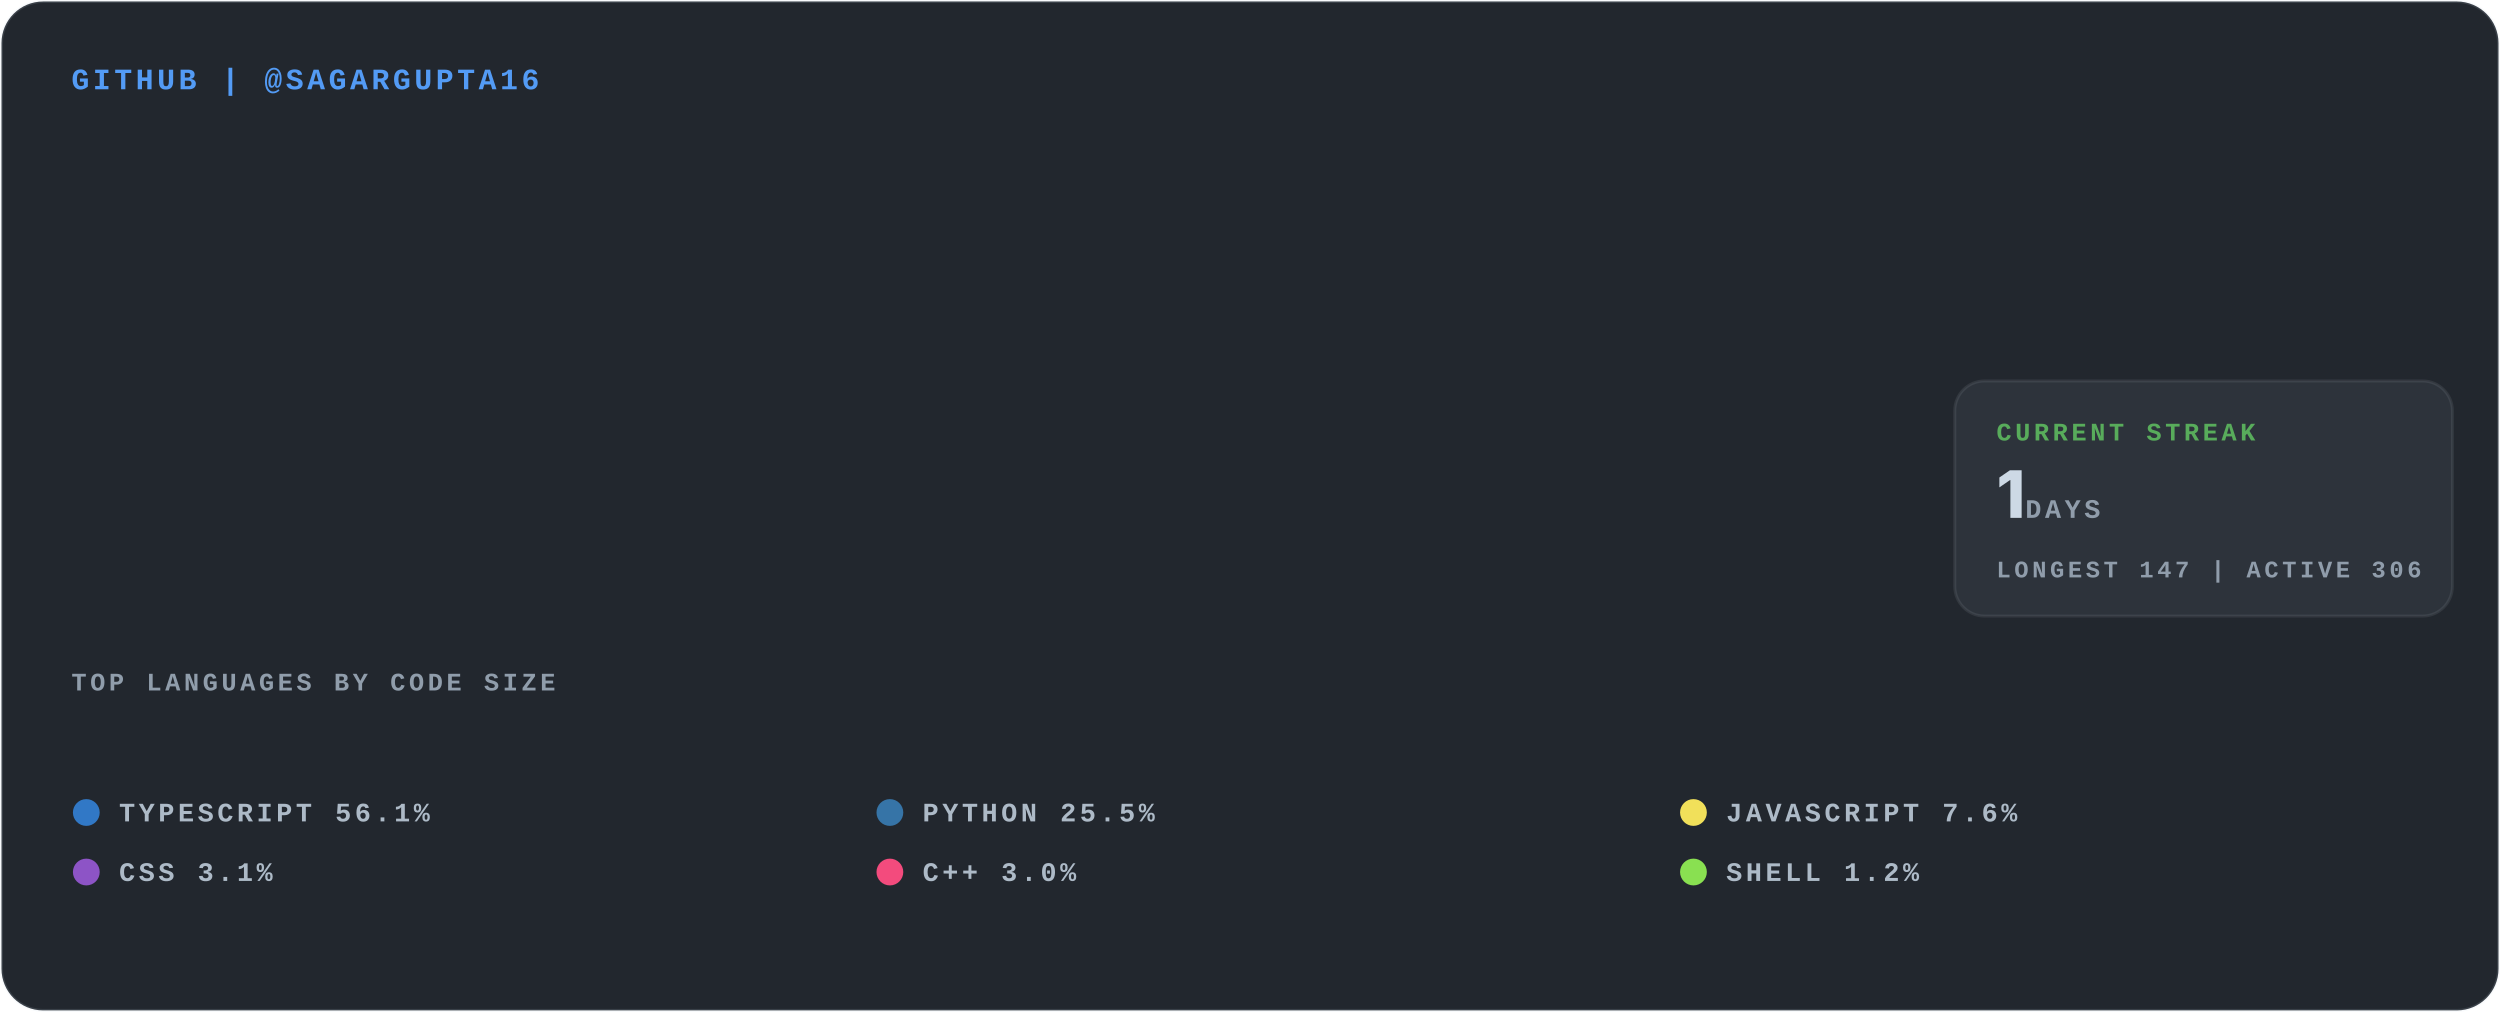
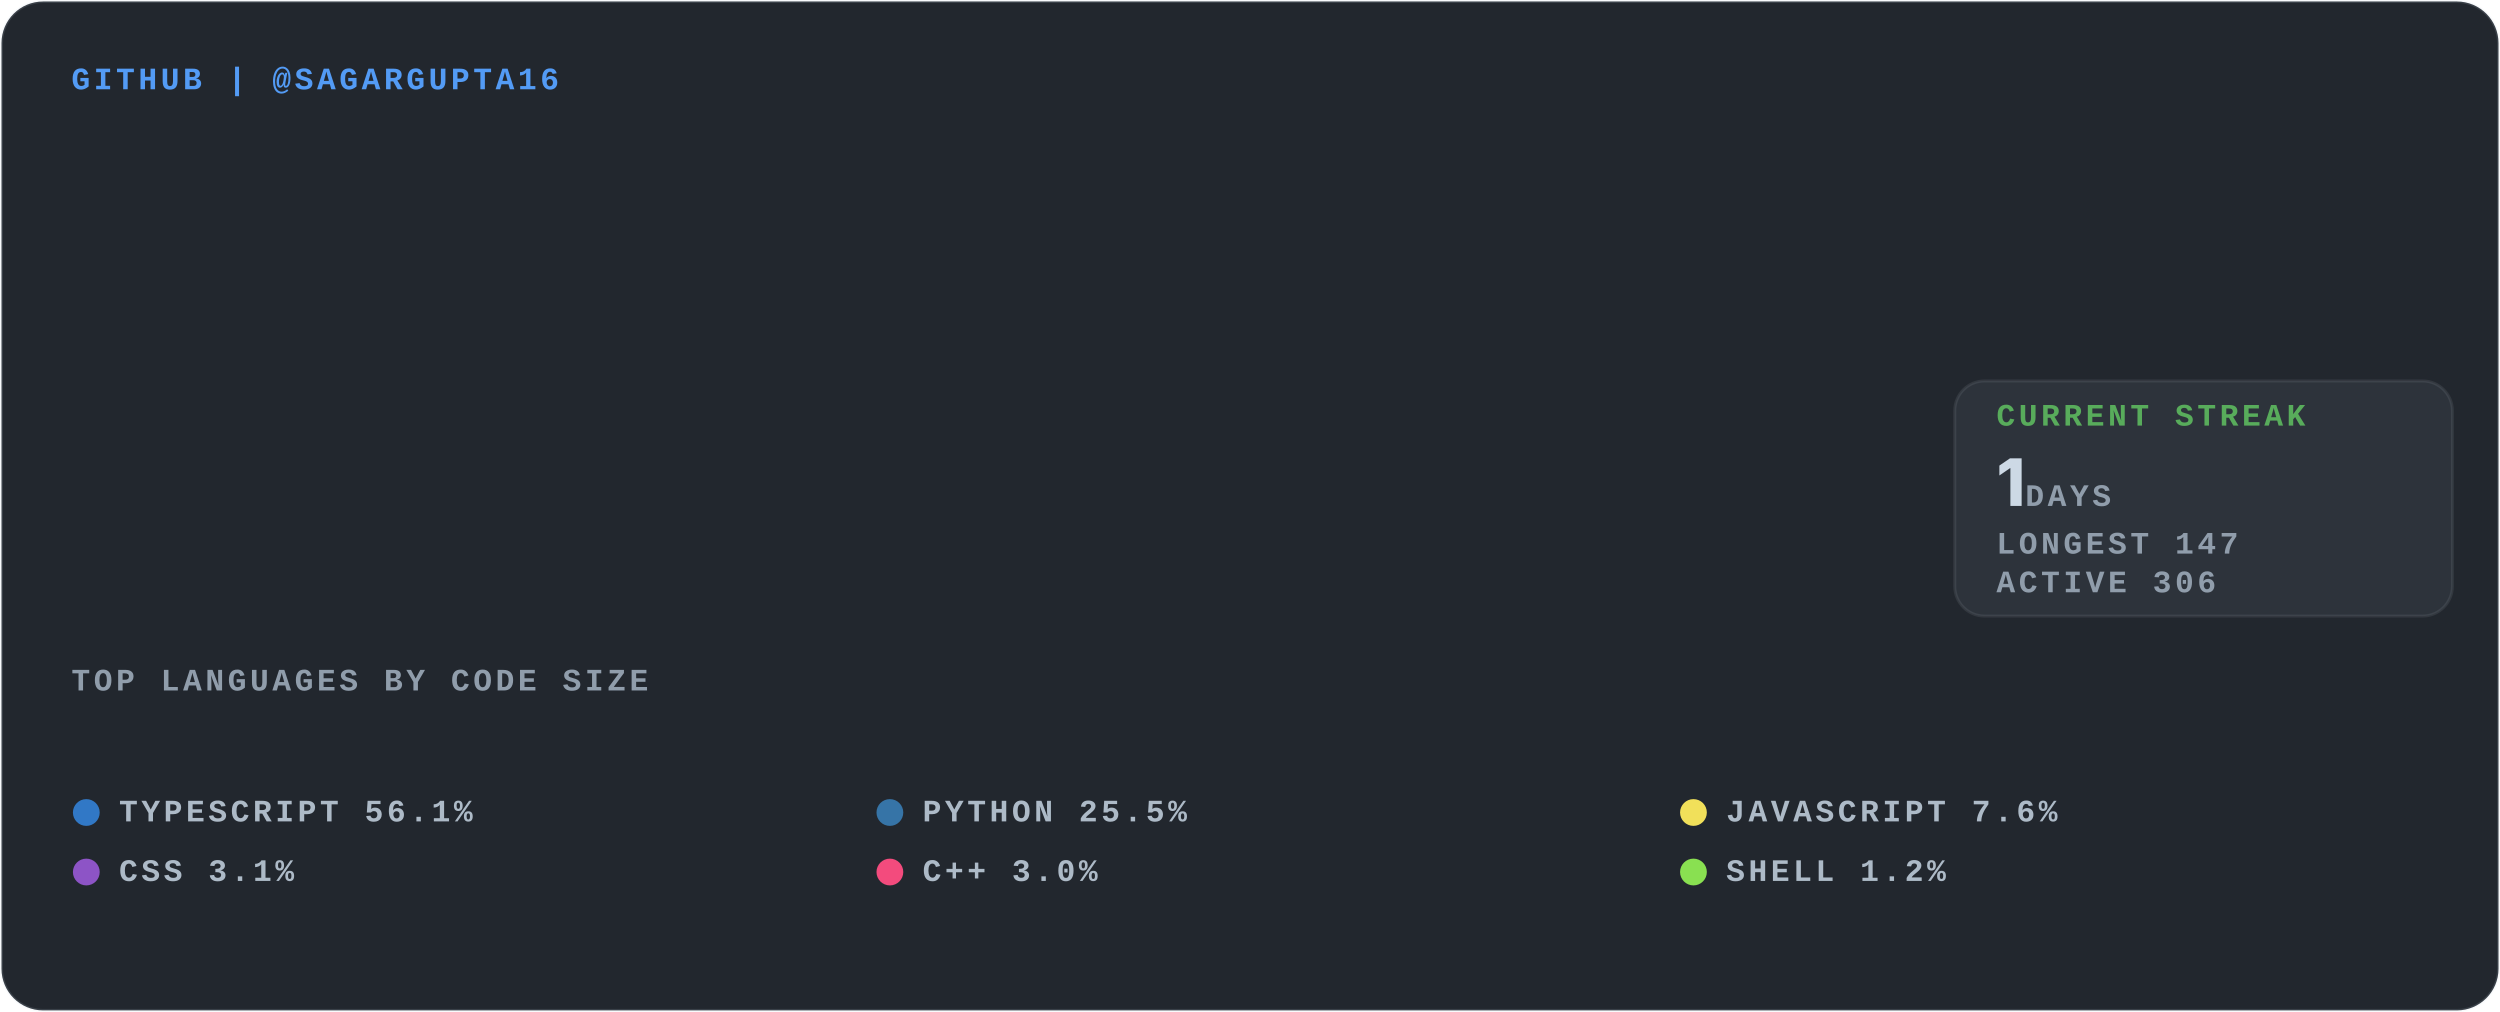
<svg xmlns="http://www.w3.org/2000/svg" width="840" height="340" viewBox="0 0 840 340" role="img" aria-label="GitHub stats for @Sagargupta16: 8016 contributions last year, 1 day streak, 300 stars">
  <style>.m{font-family:'JetBrains Mono','SFMono-Regular',Consolas,'Liberation Mono',Menlo,monospace;font-weight:700;letter-spacing:1.2px}.v{font-family:'Segoe UI',Inter,-apple-system,BlinkMacSystemFont,Helvetica,Arial,sans-serif;font-weight:800}.c{opacity:0;animation:in .5s ease forwards}@keyframes in{to{opacity:1}}.w0{animation-delay:0.40s}.w1{animation-delay:0.43s}.w2{animation-delay:0.46s}.w3{animation-delay:0.49s}.w4{animation-delay:0.52s}.w5{animation-delay:0.55s}.w6{animation-delay:0.58s}.w7{animation-delay:0.61s}.w8{animation-delay:0.64s}.w9{animation-delay:0.67s}.w10{animation-delay:0.70s}.w11{animation-delay:0.73s}.w12{animation-delay:0.76s}.w13{animation-delay:0.79s}.w14{animation-delay:0.82s}.w15{animation-delay:0.85s}.w16{animation-delay:0.88s}.w17{animation-delay:0.91s}.w18{animation-delay:0.94s}.w19{animation-delay:0.97s}.w20{animation-delay:1.00s}.w21{animation-delay:1.03s}.w22{animation-delay:1.06s}.w23{animation-delay:1.09s}.w24{animation-delay:1.12s}.w25{animation-delay:1.15s}.w26{animation-delay:1.18s}.w27{animation-delay:1.21s}.w28{animation-delay:1.24s}.w29{animation-delay:1.27s}.w30{animation-delay:1.30s}.w31{animation-delay:1.33s}.w32{animation-delay:1.36s}.w33{animation-delay:1.39s}.w34{animation-delay:1.42s}.w35{animation-delay:1.45s}.w36{animation-delay:1.48s}.w37{animation-delay:1.51s}.w38{animation-delay:1.54s}.w39{animation-delay:1.57s}.w40{animation-delay:1.60s}.w41{animation-delay:1.63s}.w42{animation-delay:1.66s}.w43{animation-delay:1.69s}.w44{animation-delay:1.72s}.w45{animation-delay:1.75s}.w46{animation-delay:1.78s}.w47{animation-delay:1.81s}.w48{animation-delay:1.84s}.w49{animation-delay:1.87s}.w50{animation-delay:1.90s}.w51{animation-delay:1.93s}.w52{animation-delay:1.96s}.grow{transform:scaleX(0);transform-origin:left;transform-box:fill-box;animation:grow 1.2s .5s ease forwards}@keyframes grow{to{transform:scaleX(1)}}</style>
  <rect x="0.5" y="0.5" width="839" height="339" rx="14" fill="#22272e" stroke="rgba(205,217,229,0.14)" />
-   <text class="m" x="24" y="30" fill="#539bf5" font-size="10">GITHUB | @SAGARGUPTA16</text>
+   <text class="m" x="24" y="30" fill="#539bf5" font-size="10.5">GITHUB | @SAGARGUPTA16</text>
  <g opacity="0">
    <animate attributeName="opacity" to="1" begin="0.1s" dur="0.4s" fill="freeze" />
    <rect x="16.0" y="44" width="153.6" height="64" rx="10" fill="#2d333b" stroke="rgba(205,217,229,0.1)" />
    <text class="v" x="30.0" y="76" fill="#cdd9e5" font-size="22">8,016</text>
-     <text class="m" x="30.0" y="95" fill="#909dab" font-size="8">CONTRIBUTIONS, LAST YEAR</text>
+     <text class="m" x="30.0" y="96" fill="#909dab" font-size="10.5">CONTRIBUTIONS</text>
  </g>
  <g opacity="0">
    <animate attributeName="opacity" to="1" begin="0.2s" dur="0.4s" fill="freeze" />
    <rect x="179.6" y="44" width="153.6" height="64" rx="10" fill="#2d333b" stroke="rgba(205,217,229,0.1)" />
    <text class="v" x="193.6" y="76" fill="#cdd9e5" font-size="22">5,747</text>
-     <text class="m" x="193.6" y="95" fill="#909dab" font-size="8">COMMITS</text>
+     <text class="m" x="193.6" y="96" fill="#909dab" font-size="10.5">COMMITS</text>
  </g>
  <g opacity="0">
    <animate attributeName="opacity" to="1" begin="0.3s" dur="0.4s" fill="freeze" />
    <rect x="343.2" y="44" width="153.6" height="64" rx="10" fill="#2d333b" stroke="rgba(205,217,229,0.1)" />
    <text class="v" x="357.2" y="76" fill="#cdd9e5" font-size="22">1,729</text>
-     <text class="m" x="357.2" y="95" fill="#909dab" font-size="8">PULL REQUESTS</text>
+     <text class="m" x="357.2" y="96" fill="#909dab" font-size="10.5">PULL REQUESTS</text>
  </g>
  <g opacity="0">
    <animate attributeName="opacity" to="1" begin="0.4s" dur="0.4s" fill="freeze" />
    <rect x="506.8" y="44" width="153.6" height="64" rx="10" fill="#2d333b" stroke="rgba(205,217,229,0.1)" />
    <text class="v" x="520.8" y="76" fill="#cdd9e5" font-size="22">300</text>
-     <text class="m" x="520.8" y="95" fill="#909dab" font-size="8">STARS EARNED</text>
+     <text class="m" x="520.8" y="96" fill="#909dab" font-size="10.5">STARS EARNED</text>
  </g>
  <g opacity="0">
    <animate attributeName="opacity" to="1" begin="0.5s" dur="0.4s" fill="freeze" />
    <rect x="670.4" y="44" width="153.6" height="64" rx="10" fill="#2d333b" stroke="rgba(205,217,229,0.1)" />
    <text class="v" x="684.4" y="76" fill="#cdd9e5" font-size="22">111</text>
-     <text class="m" x="684.4" y="95" fill="#909dab" font-size="8">FOLLOWERS</text>
+     <text class="m" x="684.4" y="96" fill="#909dab" font-size="10.5">FOLLOWERS</text>
  </g>
  <rect class="c w0" x="24.0" y="128.0" width="9" height="9" rx="2" fill="#307ddc" />
  <rect class="c w0" x="24.0" y="139.6" width="9" height="9" rx="2" fill="#428ce9" />
  <rect class="c w0" x="24.0" y="151.2" width="9" height="9" rx="2" fill="#539bf5" />
  <rect class="c w0" x="24.0" y="162.8" width="9" height="9" rx="2" fill="#307ddc" />
  <rect class="c w0" x="24.0" y="174.4" width="9" height="9" rx="2" fill="#428ce9" />
  <rect class="c w0" x="24.0" y="186.0" width="9" height="9" rx="2" fill="#1f6ed0" />
  <rect class="c w0" x="24.0" y="197.6" width="9" height="9" rx="2" fill="#428ce9" />
  <rect class="c w1" x="35.6" y="128.0" width="9" height="9" rx="2" fill="#1f6ed0" />
  <rect class="c w1" x="35.6" y="139.6" width="9" height="9" rx="2" fill="#307ddc" />
  <rect class="c w1" x="35.6" y="151.2" width="9" height="9" rx="2" fill="#539bf5" />
  <rect class="c w1" x="35.6" y="162.8" width="9" height="9" rx="2" fill="#428ce9" />
  <rect class="c w1" x="35.6" y="174.4" width="9" height="9" rx="2" fill="#1f6ed0" />
  <rect class="c w1" x="35.6" y="186.0" width="9" height="9" rx="2" fill="#307ddc" />
  <rect class="c w1" x="35.6" y="197.6" width="9" height="9" rx="2" fill="#539bf5" />
  <rect class="c w2" x="47.2" y="128.0" width="9" height="9" rx="2" fill="#307ddc" />
  <rect class="c w2" x="47.2" y="139.6" width="9" height="9" rx="2" fill="#1f6ed0" />
  <rect class="c w2" x="47.2" y="151.2" width="9" height="9" rx="2" fill="#428ce9" />
  <rect class="c w2" x="47.2" y="162.8" width="9" height="9" rx="2" fill="#539bf5" />
  <rect class="c w2" x="47.2" y="174.4" width="9" height="9" rx="2" fill="#539bf5" />
  <rect class="c w2" x="47.2" y="186.0" width="9" height="9" rx="2" fill="#428ce9" />
  <rect class="c w2" x="47.2" y="197.6" width="9" height="9" rx="2" fill="#539bf5" />
  <rect class="c w3" x="58.8" y="128.0" width="9" height="9" rx="2" fill="#307ddc" />
  <rect class="c w3" x="58.8" y="139.6" width="9" height="9" rx="2" fill="#539bf5" />
  <rect class="c w3" x="58.8" y="151.2" width="9" height="9" rx="2" fill="#1f6ed0" />
  <rect class="c w3" x="58.8" y="162.8" width="9" height="9" rx="2" fill="#428ce9" />
  <rect class="c w3" x="58.8" y="174.4" width="9" height="9" rx="2" fill="#428ce9" />
  <rect class="c w3" x="58.8" y="186.0" width="9" height="9" rx="2" fill="#307ddc" />
  <rect class="c w3" x="58.8" y="197.6" width="9" height="9" rx="2" fill="#307ddc" />
  <rect class="c w4" x="70.4" y="128.0" width="9" height="9" rx="2" fill="#307ddc" />
  <rect class="c w4" x="70.4" y="139.6" width="9" height="9" rx="2" fill="#539bf5" />
  <rect class="c w4" x="70.4" y="151.2" width="9" height="9" rx="2" fill="#307ddc" />
  <rect class="c w4" x="70.4" y="162.8" width="9" height="9" rx="2" fill="#307ddc" />
  <rect class="c w4" x="70.4" y="174.4" width="9" height="9" rx="2" fill="#1f6ed0" />
  <rect class="c w4" x="70.4" y="186.0" width="9" height="9" rx="2" fill="#1f6ed0" />
  <rect class="c w4" x="70.4" y="197.6" width="9" height="9" rx="2" fill="#307ddc" />
  <rect class="c w5" x="82.0" y="128.0" width="9" height="9" rx="2" fill="#539bf5" />
  <rect class="c w5" x="82.0" y="139.6" width="9" height="9" rx="2" fill="#307ddc" />
  <rect class="c w5" x="82.0" y="151.2" width="9" height="9" rx="2" fill="#539bf5" />
  <rect class="c w5" x="82.0" y="162.8" width="9" height="9" rx="2" fill="#428ce9" />
  <rect class="c w5" x="82.0" y="174.4" width="9" height="9" rx="2" fill="#428ce9" />
  <rect class="c w5" x="82.0" y="186.0" width="9" height="9" rx="2" fill="#307ddc" />
  <rect class="c w5" x="82.0" y="197.6" width="9" height="9" rx="2" fill="#428ce9" />
  <rect class="c w6" x="93.6" y="128.0" width="9" height="9" rx="2" fill="#307ddc" />
  <rect class="c w6" x="93.6" y="139.6" width="9" height="9" rx="2" fill="#428ce9" />
  <rect class="c w6" x="93.6" y="151.2" width="9" height="9" rx="2" fill="#428ce9" />
  <rect class="c w6" x="93.6" y="162.8" width="9" height="9" rx="2" fill="#428ce9" />
  <rect class="c w6" x="93.6" y="174.4" width="9" height="9" rx="2" fill="#428ce9" />
  <rect class="c w6" x="93.6" y="186.0" width="9" height="9" rx="2" fill="#307ddc" />
  <rect class="c w6" x="93.6" y="197.6" width="9" height="9" rx="2" fill="#307ddc" />
  <rect class="c w7" x="105.2" y="128.0" width="9" height="9" rx="2" fill="#539bf5" />
  <rect class="c w7" x="105.2" y="139.6" width="9" height="9" rx="2" fill="#1f6ed0" />
  <rect class="c w7" x="105.2" y="151.2" width="9" height="9" rx="2" fill="#428ce9" />
  <rect class="c w7" x="105.2" y="162.8" width="9" height="9" rx="2" fill="#1f6ed0" />
  <rect class="c w7" x="105.2" y="174.4" width="9" height="9" rx="2" fill="#539bf5" />
  <rect class="c w7" x="105.2" y="186.0" width="9" height="9" rx="2" fill="#428ce9" />
  <rect class="c w7" x="105.2" y="197.6" width="9" height="9" rx="2" fill="#1f6ed0" />
  <rect class="c w8" x="116.8" y="128.0" width="9" height="9" rx="2" fill="#428ce9" />
  <rect class="c w8" x="116.8" y="139.6" width="9" height="9" rx="2" fill="#307ddc" />
  <rect class="c w8" x="116.8" y="151.2" width="9" height="9" rx="2" fill="#428ce9" />
  <rect class="c w8" x="116.8" y="162.8" width="9" height="9" rx="2" fill="#539bf5" />
  <rect class="c w8" x="116.8" y="174.4" width="9" height="9" rx="2" fill="#428ce9" />
  <rect class="c w8" x="116.8" y="186.0" width="9" height="9" rx="2" fill="#1f6ed0" />
  <rect class="c w8" x="116.8" y="197.6" width="9" height="9" rx="2" fill="#1f6ed0" />
  <rect class="c w9" x="128.4" y="128.0" width="9" height="9" rx="2" fill="#307ddc" />
  <rect class="c w9" x="128.4" y="139.6" width="9" height="9" rx="2" fill="#307ddc" />
  <rect class="c w9" x="128.4" y="151.2" width="9" height="9" rx="2" fill="#539bf5" />
  <rect class="c w9" x="128.4" y="162.8" width="9" height="9" rx="2" fill="#1f6ed0" />
  <rect class="c w9" x="128.4" y="174.4" width="9" height="9" rx="2" fill="#1f6ed0" />
  <rect class="c w9" x="128.4" y="186.0" width="9" height="9" rx="2" fill="#428ce9" />
  <rect class="c w9" x="128.4" y="197.6" width="9" height="9" rx="2" fill="#1f6ed0" />
  <rect class="c w10" x="140.0" y="128.0" width="9" height="9" rx="2" fill="#307ddc" />
  <rect class="c w10" x="140.0" y="139.6" width="9" height="9" rx="2" fill="#307ddc" />
  <rect class="c w10" x="140.0" y="151.2" width="9" height="9" rx="2" fill="#1f6ed0" />
  <rect class="c w10" x="140.0" y="162.8" width="9" height="9" rx="2" fill="#428ce9" />
  <rect class="c w10" x="140.0" y="174.4" width="9" height="9" rx="2" fill="#539bf5" />
  <rect class="c w10" x="140.0" y="186.0" width="9" height="9" rx="2" fill="#307ddc" />
  <rect class="c w10" x="140.0" y="197.6" width="9" height="9" rx="2" fill="#307ddc" />
  <rect class="c w11" x="151.6" y="128.0" width="9" height="9" rx="2" fill="#1f6ed0" />
  <rect class="c w11" x="151.6" y="139.6" width="9" height="9" rx="2" fill="#307ddc" />
  <rect class="c w11" x="151.6" y="151.2" width="9" height="9" rx="2" fill="#539bf5" />
  <rect class="c w11" x="151.6" y="162.8" width="9" height="9" rx="2" fill="#1f6ed0" />
  <rect class="c w11" x="151.6" y="174.4" width="9" height="9" rx="2" fill="#307ddc" />
  <rect class="c w11" x="151.6" y="186.0" width="9" height="9" rx="2" fill="#539bf5" />
  <rect class="c w11" x="151.6" y="197.6" width="9" height="9" rx="2" fill="#307ddc" />
  <rect class="c w12" x="163.2" y="128.0" width="9" height="9" rx="2" fill="#1f6ed0" />
  <rect class="c w12" x="163.2" y="139.6" width="9" height="9" rx="2" fill="#1f6ed0" />
  <rect class="c w12" x="163.2" y="151.2" width="9" height="9" rx="2" fill="#1f6ed0" />
  <rect class="c w12" x="163.2" y="162.8" width="9" height="9" rx="2" fill="#1f6ed0" />
  <rect class="c w12" x="163.2" y="174.4" width="9" height="9" rx="2" fill="#539bf5" />
  <rect class="c w12" x="163.2" y="186.0" width="9" height="9" rx="2" fill="#1f6ed0" />
  <rect class="c w12" x="163.2" y="197.6" width="9" height="9" rx="2" fill="#1f6ed0" />
  <rect class="c w13" x="174.8" y="128.0" width="9" height="9" rx="2" fill="#539bf5" />
  <rect class="c w13" x="174.8" y="139.6" width="9" height="9" rx="2" fill="#539bf5" />
  <rect class="c w13" x="174.8" y="151.2" width="9" height="9" rx="2" fill="#428ce9" />
  <rect class="c w13" x="174.8" y="162.8" width="9" height="9" rx="2" fill="#428ce9" />
  <rect class="c w13" x="174.8" y="174.4" width="9" height="9" rx="2" fill="#428ce9" />
  <rect class="c w13" x="174.8" y="186.0" width="9" height="9" rx="2" fill="#1f6ed0" />
  <rect class="c w13" x="174.8" y="197.6" width="9" height="9" rx="2" fill="#307ddc" />
  <rect class="c w14" x="186.4" y="128.0" width="9" height="9" rx="2" fill="#539bf5" />
  <rect class="c w14" x="186.4" y="139.6" width="9" height="9" rx="2" fill="#428ce9" />
  <rect class="c w14" x="186.4" y="151.2" width="9" height="9" rx="2" fill="#1f6ed0" />
  <rect class="c w14" x="186.4" y="162.8" width="9" height="9" rx="2" fill="#1f6ed0" />
  <rect class="c w14" x="186.4" y="174.4" width="9" height="9" rx="2" fill="#428ce9" />
  <rect class="c w14" x="186.4" y="186.0" width="9" height="9" rx="2" fill="#539bf5" />
  <rect class="c w14" x="186.4" y="197.6" width="9" height="9" rx="2" fill="#539bf5" />
  <rect class="c w15" x="198.0" y="128.0" width="9" height="9" rx="2" fill="#307ddc" />
  <rect class="c w15" x="198.0" y="139.6" width="9" height="9" rx="2" fill="#307ddc" />
  <rect class="c w15" x="198.0" y="151.2" width="9" height="9" rx="2" fill="#1f6ed0" />
  <rect class="c w15" x="198.0" y="162.8" width="9" height="9" rx="2" fill="#307ddc" />
  <rect class="c w15" x="198.0" y="174.4" width="9" height="9" rx="2" fill="#539bf5" />
  <rect class="c w15" x="198.0" y="186.0" width="9" height="9" rx="2" fill="#307ddc" />
  <rect class="c w15" x="198.0" y="197.6" width="9" height="9" rx="2" fill="#539bf5" />
  <rect class="c w16" x="209.6" y="128.0" width="9" height="9" rx="2" fill="#1f6ed0" />
  <rect class="c w16" x="209.6" y="139.6" width="9" height="9" rx="2" fill="#1f6ed0" />
  <rect class="c w16" x="209.6" y="151.2" width="9" height="9" rx="2" fill="#307ddc" />
  <rect class="c w16" x="209.6" y="162.8" width="9" height="9" rx="2" fill="#428ce9" />
  <rect class="c w16" x="209.6" y="174.4" width="9" height="9" rx="2" fill="#307ddc" />
  <rect class="c w16" x="209.6" y="186.0" width="9" height="9" rx="2" fill="#428ce9" />
  <rect class="c w16" x="209.6" y="197.6" width="9" height="9" rx="2" fill="#307ddc" />
  <rect class="c w17" x="221.2" y="128.0" width="9" height="9" rx="2" fill="#1f6ed0" />
  <rect class="c w17" x="221.2" y="139.6" width="9" height="9" rx="2" fill="#428ce9" />
  <rect class="c w17" x="221.2" y="151.2" width="9" height="9" rx="2" fill="#428ce9" />
  <rect class="c w17" x="221.2" y="162.8" width="9" height="9" rx="2" fill="#307ddc" />
  <rect class="c w17" x="221.2" y="174.4" width="9" height="9" rx="2" fill="#539bf5" />
  <rect class="c w17" x="221.2" y="186.0" width="9" height="9" rx="2" fill="#1f6ed0" />
  <rect class="c w17" x="221.2" y="197.6" width="9" height="9" rx="2" fill="#428ce9" />
  <rect class="c w18" x="232.8" y="128.0" width="9" height="9" rx="2" fill="#539bf5" />
  <rect class="c w18" x="232.8" y="139.6" width="9" height="9" rx="2" fill="#1f6ed0" />
  <rect class="c w18" x="232.8" y="151.2" width="9" height="9" rx="2" fill="#1f6ed0" />
  <rect class="c w18" x="232.8" y="162.8" width="9" height="9" rx="2" fill="#1f6ed0" />
  <rect class="c w18" x="232.8" y="174.4" width="9" height="9" rx="2" fill="#539bf5" />
  <rect class="c w18" x="232.8" y="186.0" width="9" height="9" rx="2" fill="#307ddc" />
  <rect class="c w18" x="232.8" y="197.6" width="9" height="9" rx="2" fill="#539bf5" />
  <rect class="c w19" x="244.4" y="128.0" width="9" height="9" rx="2" fill="#539bf5" />
  <rect class="c w19" x="244.4" y="139.6" width="9" height="9" rx="2" fill="#428ce9" />
  <rect class="c w19" x="244.4" y="151.2" width="9" height="9" rx="2" fill="#428ce9" />
  <rect class="c w19" x="244.4" y="162.8" width="9" height="9" rx="2" fill="#539bf5" />
  <rect class="c w19" x="244.4" y="174.4" width="9" height="9" rx="2" fill="#539bf5" />
  <rect class="c w19" x="244.4" y="186.0" width="9" height="9" rx="2" fill="#428ce9" />
  <rect class="c w19" x="244.4" y="197.6" width="9" height="9" rx="2" fill="#539bf5" />
  <rect class="c w20" x="256.0" y="128.0" width="9" height="9" rx="2" fill="#539bf5" />
  <rect class="c w20" x="256.0" y="139.6" width="9" height="9" rx="2" fill="#1f6ed0" />
  <rect class="c w20" x="256.0" y="151.2" width="9" height="9" rx="2" fill="#428ce9" />
  <rect class="c w20" x="256.0" y="162.8" width="9" height="9" rx="2" fill="#307ddc" />
  <rect class="c w20" x="256.0" y="174.4" width="9" height="9" rx="2" fill="#428ce9" />
  <rect class="c w20" x="256.0" y="186.0" width="9" height="9" rx="2" fill="#428ce9" />
  <rect class="c w20" x="256.0" y="197.6" width="9" height="9" rx="2" fill="#539bf5" />
  <rect class="c w21" x="267.6" y="128.0" width="9" height="9" rx="2" fill="rgba(205,217,229,0.07)" />
  <rect class="c w21" x="267.6" y="139.6" width="9" height="9" rx="2" fill="#539bf5" />
  <rect class="c w21" x="267.6" y="151.2" width="9" height="9" rx="2" fill="#428ce9" />
  <rect class="c w21" x="267.6" y="162.8" width="9" height="9" rx="2" fill="rgba(205,217,229,0.07)" />
  <rect class="c w21" x="267.6" y="174.4" width="9" height="9" rx="2" fill="rgba(205,217,229,0.07)" />
  <rect class="c w21" x="267.6" y="186.0" width="9" height="9" rx="2" fill="#1f6ed0" />
  <rect class="c w21" x="267.6" y="197.6" width="9" height="9" rx="2" fill="rgba(205,217,229,0.07)" />
  <rect class="c w22" x="279.2" y="128.0" width="9" height="9" rx="2" fill="#1f6ed0" />
  <rect class="c w22" x="279.2" y="139.6" width="9" height="9" rx="2" fill="#539bf5" />
  <rect class="c w22" x="279.2" y="151.2" width="9" height="9" rx="2" fill="#428ce9" />
  <rect class="c w22" x="279.2" y="162.8" width="9" height="9" rx="2" fill="#428ce9" />
  <rect class="c w22" x="279.2" y="174.4" width="9" height="9" rx="2" fill="rgba(205,217,229,0.07)" />
  <rect class="c w22" x="279.2" y="186.0" width="9" height="9" rx="2" fill="#1f6ed0" />
  <rect class="c w22" x="279.2" y="197.6" width="9" height="9" rx="2" fill="#539bf5" />
  <rect class="c w23" x="290.8" y="128.0" width="9" height="9" rx="2" fill="#1f6ed0" />
  <rect class="c w23" x="290.8" y="139.6" width="9" height="9" rx="2" fill="#1f6ed0" />
  <rect class="c w23" x="290.8" y="151.2" width="9" height="9" rx="2" fill="#428ce9" />
  <rect class="c w23" x="290.8" y="162.8" width="9" height="9" rx="2" fill="rgba(205,217,229,0.07)" />
  <rect class="c w23" x="290.8" y="174.4" width="9" height="9" rx="2" fill="#1f6ed0" />
  <rect class="c w23" x="290.8" y="186.0" width="9" height="9" rx="2" fill="#539bf5" />
  <rect class="c w23" x="290.8" y="197.6" width="9" height="9" rx="2" fill="#428ce9" />
  <rect class="c w24" x="302.4" y="128.0" width="9" height="9" rx="2" fill="#539bf5" />
  <rect class="c w24" x="302.4" y="139.6" width="9" height="9" rx="2" fill="#539bf5" />
  <rect class="c w24" x="302.4" y="151.2" width="9" height="9" rx="2" fill="#307ddc" />
  <rect class="c w24" x="302.4" y="162.8" width="9" height="9" rx="2" fill="#307ddc" />
  <rect class="c w24" x="302.4" y="174.4" width="9" height="9" rx="2" fill="#539bf5" />
  <rect class="c w24" x="302.4" y="186.0" width="9" height="9" rx="2" fill="#428ce9" />
  <rect class="c w24" x="302.4" y="197.6" width="9" height="9" rx="2" fill="#1f6ed0" />
  <rect class="c w25" x="314.0" y="128.0" width="9" height="9" rx="2" fill="#428ce9" />
  <rect class="c w25" x="314.0" y="139.6" width="9" height="9" rx="2" fill="rgba(205,217,229,0.07)" />
  <rect class="c w25" x="314.0" y="151.2" width="9" height="9" rx="2" fill="rgba(205,217,229,0.07)" />
  <rect class="c w25" x="314.0" y="162.8" width="9" height="9" rx="2" fill="#307ddc" />
  <rect class="c w25" x="314.0" y="174.4" width="9" height="9" rx="2" fill="#539bf5" />
  <rect class="c w25" x="314.0" y="186.0" width="9" height="9" rx="2" fill="#307ddc" />
  <rect class="c w25" x="314.0" y="197.6" width="9" height="9" rx="2" fill="#539bf5" />
  <rect class="c w26" x="325.6" y="128.0" width="9" height="9" rx="2" fill="#307ddc" />
  <rect class="c w26" x="325.6" y="139.6" width="9" height="9" rx="2" fill="rgba(205,217,229,0.07)" />
  <rect class="c w26" x="325.6" y="151.2" width="9" height="9" rx="2" fill="rgba(205,217,229,0.07)" />
  <rect class="c w26" x="325.6" y="162.8" width="9" height="9" rx="2" fill="#1f6ed0" />
  <rect class="c w26" x="325.6" y="174.4" width="9" height="9" rx="2" fill="#307ddc" />
  <rect class="c w26" x="325.6" y="186.0" width="9" height="9" rx="2" fill="#428ce9" />
  <rect class="c w26" x="325.6" y="197.6" width="9" height="9" rx="2" fill="#539bf5" />
  <rect class="c w27" x="337.2" y="128.0" width="9" height="9" rx="2" fill="#1f6ed0" />
  <rect class="c w27" x="337.2" y="139.6" width="9" height="9" rx="2" fill="#428ce9" />
  <rect class="c w27" x="337.2" y="151.2" width="9" height="9" rx="2" fill="#1f6ed0" />
  <rect class="c w27" x="337.2" y="162.8" width="9" height="9" rx="2" fill="#1f6ed0" />
  <rect class="c w27" x="337.2" y="174.4" width="9" height="9" rx="2" fill="#1f6ed0" />
  <rect class="c w27" x="337.2" y="186.0" width="9" height="9" rx="2" fill="#428ce9" />
  <rect class="c w27" x="337.2" y="197.6" width="9" height="9" rx="2" fill="#307ddc" />
  <rect class="c w28" x="348.8" y="128.0" width="9" height="9" rx="2" fill="#428ce9" />
  <rect class="c w28" x="348.8" y="139.6" width="9" height="9" rx="2" fill="#1f6ed0" />
  <rect class="c w28" x="348.8" y="151.2" width="9" height="9" rx="2" fill="#539bf5" />
  <rect class="c w28" x="348.8" y="162.8" width="9" height="9" rx="2" fill="rgba(205,217,229,0.07)" />
  <rect class="c w28" x="348.8" y="174.4" width="9" height="9" rx="2" fill="rgba(205,217,229,0.07)" />
  <rect class="c w28" x="348.8" y="186.0" width="9" height="9" rx="2" fill="#539bf5" />
  <rect class="c w28" x="348.8" y="197.6" width="9" height="9" rx="2" fill="#428ce9" />
  <rect class="c w29" x="360.4" y="128.0" width="9" height="9" rx="2" fill="#428ce9" />
  <rect class="c w29" x="360.4" y="139.6" width="9" height="9" rx="2" fill="rgba(205,217,229,0.07)" />
  <rect class="c w29" x="360.4" y="151.2" width="9" height="9" rx="2" fill="rgba(205,217,229,0.07)" />
  <rect class="c w29" x="360.4" y="162.8" width="9" height="9" rx="2" fill="#307ddc" />
  <rect class="c w29" x="360.4" y="174.4" width="9" height="9" rx="2" fill="rgba(205,217,229,0.07)" />
  <rect class="c w29" x="360.4" y="186.0" width="9" height="9" rx="2" fill="rgba(205,217,229,0.07)" />
  <rect class="c w29" x="360.4" y="197.6" width="9" height="9" rx="2" fill="#539bf5" />
  <rect class="c w30" x="372.0" y="128.0" width="9" height="9" rx="2" fill="#539bf5" />
  <rect class="c w30" x="372.0" y="139.6" width="9" height="9" rx="2" fill="rgba(205,217,229,0.07)" />
  <rect class="c w30" x="372.0" y="151.2" width="9" height="9" rx="2" fill="#1f6ed0" />
  <rect class="c w30" x="372.0" y="162.8" width="9" height="9" rx="2" fill="#428ce9" />
  <rect class="c w30" x="372.0" y="174.4" width="9" height="9" rx="2" fill="#1f6ed0" />
  <rect class="c w30" x="372.0" y="186.0" width="9" height="9" rx="2" fill="#539bf5" />
  <rect class="c w30" x="372.0" y="197.6" width="9" height="9" rx="2" fill="#428ce9" />
  <rect class="c w31" x="383.6" y="128.0" width="9" height="9" rx="2" fill="#539bf5" />
  <rect class="c w31" x="383.6" y="139.6" width="9" height="9" rx="2" fill="#428ce9" />
  <rect class="c w31" x="383.6" y="151.2" width="9" height="9" rx="2" fill="rgba(205,217,229,0.07)" />
  <rect class="c w31" x="383.6" y="162.8" width="9" height="9" rx="2" fill="#1f6ed0" />
  <rect class="c w31" x="383.6" y="174.4" width="9" height="9" rx="2" fill="rgba(205,217,229,0.07)" />
  <rect class="c w31" x="383.6" y="186.0" width="9" height="9" rx="2" fill="#307ddc" />
  <rect class="c w31" x="383.6" y="197.6" width="9" height="9" rx="2" fill="rgba(205,217,229,0.07)" />
  <rect class="c w32" x="395.2" y="128.0" width="9" height="9" rx="2" fill="rgba(205,217,229,0.07)" />
  <rect class="c w32" x="395.2" y="139.6" width="9" height="9" rx="2" fill="rgba(205,217,229,0.07)" />
  <rect class="c w32" x="395.2" y="151.2" width="9" height="9" rx="2" fill="rgba(205,217,229,0.07)" />
  <rect class="c w32" x="395.2" y="162.8" width="9" height="9" rx="2" fill="rgba(205,217,229,0.07)" />
  <rect class="c w32" x="395.2" y="174.4" width="9" height="9" rx="2" fill="#428ce9" />
  <rect class="c w32" x="395.2" y="186.0" width="9" height="9" rx="2" fill="#428ce9" />
  <rect class="c w32" x="395.2" y="197.6" width="9" height="9" rx="2" fill="#539bf5" />
  <rect class="c w33" x="406.8" y="128.0" width="9" height="9" rx="2" fill="#428ce9" />
  <rect class="c w33" x="406.8" y="139.6" width="9" height="9" rx="2" fill="#428ce9" />
  <rect class="c w33" x="406.8" y="151.2" width="9" height="9" rx="2" fill="#428ce9" />
  <rect class="c w33" x="406.8" y="162.8" width="9" height="9" rx="2" fill="#307ddc" />
  <rect class="c w33" x="406.8" y="174.4" width="9" height="9" rx="2" fill="rgba(205,217,229,0.07)" />
  <rect class="c w33" x="406.8" y="186.0" width="9" height="9" rx="2" fill="#539bf5" />
  <rect class="c w33" x="406.8" y="197.6" width="9" height="9" rx="2" fill="#539bf5" />
  <rect class="c w34" x="418.4" y="128.0" width="9" height="9" rx="2" fill="rgba(205,217,229,0.07)" />
  <rect class="c w34" x="418.4" y="139.6" width="9" height="9" rx="2" fill="rgba(205,217,229,0.07)" />
  <rect class="c w34" x="418.4" y="151.2" width="9" height="9" rx="2" fill="#1f6ed0" />
  <rect class="c w34" x="418.4" y="162.8" width="9" height="9" rx="2" fill="rgba(205,217,229,0.07)" />
  <rect class="c w34" x="418.4" y="174.4" width="9" height="9" rx="2" fill="#1f6ed0" />
  <rect class="c w34" x="418.4" y="186.0" width="9" height="9" rx="2" fill="#307ddc" />
  <rect class="c w34" x="418.4" y="197.6" width="9" height="9" rx="2" fill="rgba(205,217,229,0.07)" />
  <rect class="c w35" x="430.0" y="128.0" width="9" height="9" rx="2" fill="rgba(205,217,229,0.07)" />
  <rect class="c w35" x="430.0" y="139.6" width="9" height="9" rx="2" fill="rgba(205,217,229,0.07)" />
  <rect class="c w35" x="430.0" y="151.2" width="9" height="9" rx="2" fill="rgba(205,217,229,0.07)" />
  <rect class="c w35" x="430.0" y="162.8" width="9" height="9" rx="2" fill="#1f6ed0" />
  <rect class="c w35" x="430.0" y="174.4" width="9" height="9" rx="2" fill="#307ddc" />
  <rect class="c w35" x="430.0" y="186.0" width="9" height="9" rx="2" fill="#1f6ed0" />
  <rect class="c w35" x="430.0" y="197.6" width="9" height="9" rx="2" fill="#428ce9" />
  <rect class="c w36" x="441.6" y="128.0" width="9" height="9" rx="2" fill="#307ddc" />
  <rect class="c w36" x="441.6" y="139.6" width="9" height="9" rx="2" fill="#1f6ed0" />
  <rect class="c w36" x="441.6" y="151.2" width="9" height="9" rx="2" fill="rgba(205,217,229,0.07)" />
  <rect class="c w36" x="441.6" y="162.8" width="9" height="9" rx="2" fill="#539bf5" />
  <rect class="c w36" x="441.6" y="174.4" width="9" height="9" rx="2" fill="#539bf5" />
  <rect class="c w36" x="441.6" y="186.0" width="9" height="9" rx="2" fill="#539bf5" />
  <rect class="c w36" x="441.6" y="197.6" width="9" height="9" rx="2" fill="#539bf5" />
  <rect class="c w37" x="453.2" y="128.0" width="9" height="9" rx="2" fill="#1f6ed0" />
  <rect class="c w37" x="453.2" y="139.6" width="9" height="9" rx="2" fill="#307ddc" />
  <rect class="c w37" x="453.2" y="151.2" width="9" height="9" rx="2" fill="#539bf5" />
  <rect class="c w37" x="453.2" y="162.8" width="9" height="9" rx="2" fill="#307ddc" />
  <rect class="c w37" x="453.2" y="174.4" width="9" height="9" rx="2" fill="#428ce9" />
  <rect class="c w37" x="453.2" y="186.0" width="9" height="9" rx="2" fill="#307ddc" />
  <rect class="c w37" x="453.2" y="197.6" width="9" height="9" rx="2" fill="#428ce9" />
  <rect class="c w38" x="464.8" y="128.0" width="9" height="9" rx="2" fill="#428ce9" />
  <rect class="c w38" x="464.8" y="139.6" width="9" height="9" rx="2" fill="#1f6ed0" />
  <rect class="c w38" x="464.8" y="151.2" width="9" height="9" rx="2" fill="#428ce9" />
  <rect class="c w38" x="464.8" y="162.8" width="9" height="9" rx="2" fill="#539bf5" />
  <rect class="c w38" x="464.8" y="174.4" width="9" height="9" rx="2" fill="#1f6ed0" />
  <rect class="c w38" x="464.8" y="186.0" width="9" height="9" rx="2" fill="#1f6ed0" />
  <rect class="c w38" x="464.8" y="197.6" width="9" height="9" rx="2" fill="rgba(205,217,229,0.07)" />
  <rect class="c w39" x="476.4" y="128.0" width="9" height="9" rx="2" fill="rgba(205,217,229,0.07)" />
  <rect class="c w39" x="476.4" y="139.6" width="9" height="9" rx="2" fill="#1f6ed0" />
  <rect class="c w39" x="476.4" y="151.2" width="9" height="9" rx="2" fill="#428ce9" />
  <rect class="c w39" x="476.4" y="162.8" width="9" height="9" rx="2" fill="#428ce9" />
  <rect class="c w39" x="476.4" y="174.4" width="9" height="9" rx="2" fill="#1f6ed0" />
  <rect class="c w39" x="476.4" y="186.0" width="9" height="9" rx="2" fill="#307ddc" />
  <rect class="c w39" x="476.4" y="197.6" width="9" height="9" rx="2" fill="#539bf5" />
  <rect class="c w40" x="488.0" y="128.0" width="9" height="9" rx="2" fill="rgba(205,217,229,0.07)" />
  <rect class="c w40" x="488.0" y="139.6" width="9" height="9" rx="2" fill="#307ddc" />
  <rect class="c w40" x="488.0" y="151.2" width="9" height="9" rx="2" fill="#1f6ed0" />
  <rect class="c w40" x="488.0" y="162.8" width="9" height="9" rx="2" fill="#539bf5" />
  <rect class="c w40" x="488.0" y="174.4" width="9" height="9" rx="2" fill="#307ddc" />
  <rect class="c w40" x="488.0" y="186.0" width="9" height="9" rx="2" fill="rgba(205,217,229,0.07)" />
  <rect class="c w40" x="488.0" y="197.6" width="9" height="9" rx="2" fill="rgba(205,217,229,0.07)" />
  <rect class="c w41" x="499.6" y="128.0" width="9" height="9" rx="2" fill="#307ddc" />
  <rect class="c w41" x="499.6" y="139.6" width="9" height="9" rx="2" fill="#1f6ed0" />
  <rect class="c w41" x="499.6" y="151.2" width="9" height="9" rx="2" fill="#1f6ed0" />
  <rect class="c w41" x="499.6" y="162.8" width="9" height="9" rx="2" fill="#307ddc" />
  <rect class="c w41" x="499.6" y="174.4" width="9" height="9" rx="2" fill="#539bf5" />
  <rect class="c w41" x="499.6" y="186.0" width="9" height="9" rx="2" fill="#307ddc" />
  <rect class="c w41" x="499.6" y="197.6" width="9" height="9" rx="2" fill="#428ce9" />
  <rect class="c w42" x="511.2" y="128.0" width="9" height="9" rx="2" fill="#307ddc" />
  <rect class="c w42" x="511.2" y="139.6" width="9" height="9" rx="2" fill="#428ce9" />
  <rect class="c w42" x="511.2" y="151.2" width="9" height="9" rx="2" fill="rgba(205,217,229,0.07)" />
  <rect class="c w42" x="511.2" y="162.8" width="9" height="9" rx="2" fill="#1f6ed0" />
  <rect class="c w42" x="511.2" y="174.4" width="9" height="9" rx="2" fill="#307ddc" />
  <rect class="c w42" x="511.2" y="186.0" width="9" height="9" rx="2" fill="rgba(205,217,229,0.07)" />
  <rect class="c w42" x="511.2" y="197.6" width="9" height="9" rx="2" fill="#1f6ed0" />
  <rect class="c w43" x="522.8" y="128.0" width="9" height="9" rx="2" fill="#1f6ed0" />
  <rect class="c w43" x="522.8" y="139.6" width="9" height="9" rx="2" fill="rgba(205,217,229,0.07)" />
  <rect class="c w43" x="522.8" y="151.2" width="9" height="9" rx="2" fill="#1f6ed0" />
  <rect class="c w43" x="522.8" y="162.8" width="9" height="9" rx="2" fill="rgba(205,217,229,0.07)" />
  <rect class="c w43" x="522.8" y="174.4" width="9" height="9" rx="2" fill="rgba(205,217,229,0.07)" />
  <rect class="c w43" x="522.8" y="186.0" width="9" height="9" rx="2" fill="rgba(205,217,229,0.07)" />
  <rect class="c w43" x="522.8" y="197.6" width="9" height="9" rx="2" fill="rgba(205,217,229,0.07)" />
  <rect class="c w44" x="534.4" y="128.0" width="9" height="9" rx="2" fill="rgba(205,217,229,0.07)" />
  <rect class="c w44" x="534.4" y="139.6" width="9" height="9" rx="2" fill="#1f6ed0" />
  <rect class="c w44" x="534.4" y="151.2" width="9" height="9" rx="2" fill="rgba(205,217,229,0.07)" />
  <rect class="c w44" x="534.4" y="162.8" width="9" height="9" rx="2" fill="rgba(205,217,229,0.07)" />
  <rect class="c w44" x="534.4" y="174.4" width="9" height="9" rx="2" fill="rgba(205,217,229,0.07)" />
  <rect class="c w44" x="534.4" y="186.0" width="9" height="9" rx="2" fill="rgba(205,217,229,0.07)" />
  <rect class="c w44" x="534.4" y="197.6" width="9" height="9" rx="2" fill="#1f6ed0" />
  <rect class="c w45" x="546.0" y="128.0" width="9" height="9" rx="2" fill="rgba(205,217,229,0.07)" />
  <rect class="c w45" x="546.0" y="139.6" width="9" height="9" rx="2" fill="rgba(205,217,229,0.07)" />
  <rect class="c w45" x="546.0" y="151.2" width="9" height="9" rx="2" fill="#428ce9" />
  <rect class="c w45" x="546.0" y="162.8" width="9" height="9" rx="2" fill="#539bf5" />
  <rect class="c w45" x="546.0" y="174.4" width="9" height="9" rx="2" fill="#539bf5" />
  <rect class="c w45" x="546.0" y="186.0" width="9" height="9" rx="2" fill="#307ddc" />
  <rect class="c w45" x="546.0" y="197.6" width="9" height="9" rx="2" fill="#539bf5" />
  <rect class="c w46" x="557.6" y="128.0" width="9" height="9" rx="2" fill="#539bf5" />
  <rect class="c w46" x="557.6" y="139.6" width="9" height="9" rx="2" fill="#1f6ed0" />
  <rect class="c w46" x="557.6" y="151.2" width="9" height="9" rx="2" fill="#1f6ed0" />
  <rect class="c w46" x="557.6" y="162.8" width="9" height="9" rx="2" fill="#1f6ed0" />
  <rect class="c w46" x="557.6" y="174.4" width="9" height="9" rx="2" fill="#307ddc" />
  <rect class="c w46" x="557.6" y="186.0" width="9" height="9" rx="2" fill="#1f6ed0" />
  <rect class="c w46" x="557.6" y="197.6" width="9" height="9" rx="2" fill="#307ddc" />
  <rect class="c w47" x="569.2" y="128.0" width="9" height="9" rx="2" fill="#539bf5" />
  <rect class="c w47" x="569.2" y="139.6" width="9" height="9" rx="2" fill="#539bf5" />
  <rect class="c w47" x="569.2" y="151.2" width="9" height="9" rx="2" fill="#307ddc" />
  <rect class="c w47" x="569.2" y="162.8" width="9" height="9" rx="2" fill="#1f6ed0" />
  <rect class="c w47" x="569.2" y="174.4" width="9" height="9" rx="2" fill="#307ddc" />
  <rect class="c w47" x="569.2" y="186.0" width="9" height="9" rx="2" fill="#307ddc" />
  <rect class="c w47" x="569.2" y="197.6" width="9" height="9" rx="2" fill="#307ddc" />
  <rect class="c w48" x="580.8" y="128.0" width="9" height="9" rx="2" fill="#1f6ed0" />
  <rect class="c w48" x="580.8" y="139.6" width="9" height="9" rx="2" fill="#307ddc" />
  <rect class="c w48" x="580.8" y="151.2" width="9" height="9" rx="2" fill="#307ddc" />
  <rect class="c w48" x="580.8" y="162.8" width="9" height="9" rx="2" fill="#307ddc" />
  <rect class="c w48" x="580.8" y="174.4" width="9" height="9" rx="2" fill="#428ce9" />
  <rect class="c w48" x="580.8" y="186.0" width="9" height="9" rx="2" fill="#428ce9" />
  <rect class="c w48" x="580.8" y="197.6" width="9" height="9" rx="2" fill="#539bf5" />
  <rect class="c w49" x="592.4" y="128.0" width="9" height="9" rx="2" fill="#1f6ed0" />
  <rect class="c w49" x="592.4" y="139.6" width="9" height="9" rx="2" fill="#307ddc" />
  <rect class="c w49" x="592.4" y="151.2" width="9" height="9" rx="2" fill="#1f6ed0" />
  <rect class="c w49" x="592.4" y="162.8" width="9" height="9" rx="2" fill="#1f6ed0" />
  <rect class="c w49" x="592.4" y="174.4" width="9" height="9" rx="2" fill="#307ddc" />
  <rect class="c w49" x="592.4" y="186.0" width="9" height="9" rx="2" fill="rgba(205,217,229,0.07)" />
  <rect class="c w49" x="592.4" y="197.6" width="9" height="9" rx="2" fill="rgba(205,217,229,0.07)" />
  <rect class="c w50" x="604.0" y="128.0" width="9" height="9" rx="2" fill="rgba(205,217,229,0.07)" />
  <rect class="c w50" x="604.0" y="139.6" width="9" height="9" rx="2" fill="rgba(205,217,229,0.07)" />
  <rect class="c w50" x="604.0" y="151.2" width="9" height="9" rx="2" fill="#539bf5" />
  <rect class="c w50" x="604.0" y="162.8" width="9" height="9" rx="2" fill="#307ddc" />
  <rect class="c w50" x="604.0" y="174.4" width="9" height="9" rx="2" fill="#1f6ed0" />
  <rect class="c w50" x="604.0" y="186.0" width="9" height="9" rx="2" fill="#428ce9" />
  <rect class="c w50" x="604.0" y="197.6" width="9" height="9" rx="2" fill="#539bf5" />
  <rect class="c w51" x="615.6" y="128.0" width="9" height="9" rx="2" fill="#539bf5" />
  <rect class="c w51" x="615.6" y="139.6" width="9" height="9" rx="2" fill="rgba(205,217,229,0.07)" />
  <rect class="c w51" x="615.6" y="151.2" width="9" height="9" rx="2" fill="#428ce9" />
  <rect class="c w51" x="615.6" y="162.8" width="9" height="9" rx="2" fill="#539bf5" />
  <rect class="c w51" x="615.6" y="174.4" width="9" height="9" rx="2" fill="rgba(205,217,229,0.07)" />
  <rect class="c w51" x="615.6" y="186.0" width="9" height="9" rx="2" fill="#539bf5" />
  <rect class="c w51" x="615.6" y="197.6" width="9" height="9" rx="2" fill="rgba(205,217,229,0.07)" />
  <rect class="c w52" x="627.2" y="128.0" width="9" height="9" rx="2" fill="#539bf5" />
  <rect x="656.8" y="128" width="167.2" height="79" rx="10" fill="#2d333b" stroke="rgba(205,217,229,0.1)" />
-   <text class="m" x="670.8" y="148" fill="#58ac5b" font-size="8.5">CURRENT STREAK</text>
-   <text class="v" x="670.8" y="174" fill="#cdd9e5" font-size="22">1<tspan class="m" font-size="9" fill="#909dab"> DAYS</tspan>
+   <text class="m" x="670.8" y="143" fill="#58ac5b" font-size="10.5">CURRENT STREAK</text>
+   <text class="v" x="670.8" y="170" fill="#cdd9e5" font-size="22">1<tspan class="m" font-size="10.5" fill="#909dab"> DAYS</tspan>
  </text>
-   <text class="m" x="670.8" y="194" fill="#909dab" font-size="8">LONGEST 147  |  ACTIVE 306</text>
-   <text class="m" x="24" y="232" fill="#909dab" font-size="8.5">TOP LANGUAGES BY CODE SIZE</text>
+   <text class="m" x="670.8" y="186" fill="#909dab" font-size="10.5">LONGEST 147</text>
+   <text class="m" x="670.8" y="199" fill="#909dab" font-size="10.5">ACTIVE 306</text>
+   <text class="m" x="24" y="232" fill="#909dab" font-size="10.5">TOP LANGUAGES BY CODE SIZE</text>
  <g class="grow">
    <clipPath id="bar">
      <rect x="24" y="242" width="792" height="10" rx="5" />
    </clipPath>
    <g clip-path="url(#bar)">
      <rect x="24.0" y="242" width="460.4" height="10" fill="#3178c6" />
      <rect x="484.4" y="242" width="209.3" height="10" fill="#3674a7" />
      <rect x="693.7" y="242" width="62.4" height="10" fill="#f1e05a" />
      <rect x="756.1" y="242" width="25.4" height="10" fill="#8d54c6" />
      <rect x="781.5" y="242" width="24.6" height="10" fill="#f34b7d" />
      <rect x="806.2" y="242" width="9.8" height="10" fill="#89e051" />
    </g>
  </g>
  <circle cx="29" cy="273" r="4.5" fill="#3178c6" />
-   <text class="m" x="40" y="276" fill="#adbac7" font-size="9">TYPESCRIPT  56.1%</text>
+   <text class="m" x="40" y="276" fill="#adbac7" font-size="10.5">TYPESCRIPT  56.1%</text>
  <circle cx="299" cy="273" r="4.5" fill="#3674a7" />
-   <text class="m" x="310" y="276" fill="#adbac7" font-size="9">PYTHON  25.5%</text>
+   <text class="m" x="310" y="276" fill="#adbac7" font-size="10.5">PYTHON  25.5%</text>
  <circle cx="569" cy="273" r="4.5" fill="#f1e05a" />
-   <text class="m" x="580" y="276" fill="#adbac7" font-size="9">JAVASCRIPT  7.6%</text>
+   <text class="m" x="580" y="276" fill="#adbac7" font-size="10.5">JAVASCRIPT  7.6%</text>
  <circle cx="29" cy="293" r="4.5" fill="#8d54c6" />
-   <text class="m" x="40" y="296" fill="#adbac7" font-size="9">CSS  3.1%</text>
+   <text class="m" x="40" y="296" fill="#adbac7" font-size="10.5">CSS  3.1%</text>
  <circle cx="299" cy="293" r="4.5" fill="#f34b7d" />
-   <text class="m" x="310" y="296" fill="#adbac7" font-size="9">C++  3.0%</text>
+   <text class="m" x="310" y="296" fill="#adbac7" font-size="10.5">C++  3.0%</text>
  <circle cx="569" cy="293" r="4.5" fill="#89e051" />
-   <text class="m" x="580" y="296" fill="#adbac7" font-size="9">SHELL  1.2%</text>
+   <text class="m" x="580" y="296" fill="#adbac7" font-size="10.5">SHELL  1.2%</text>
</svg>
